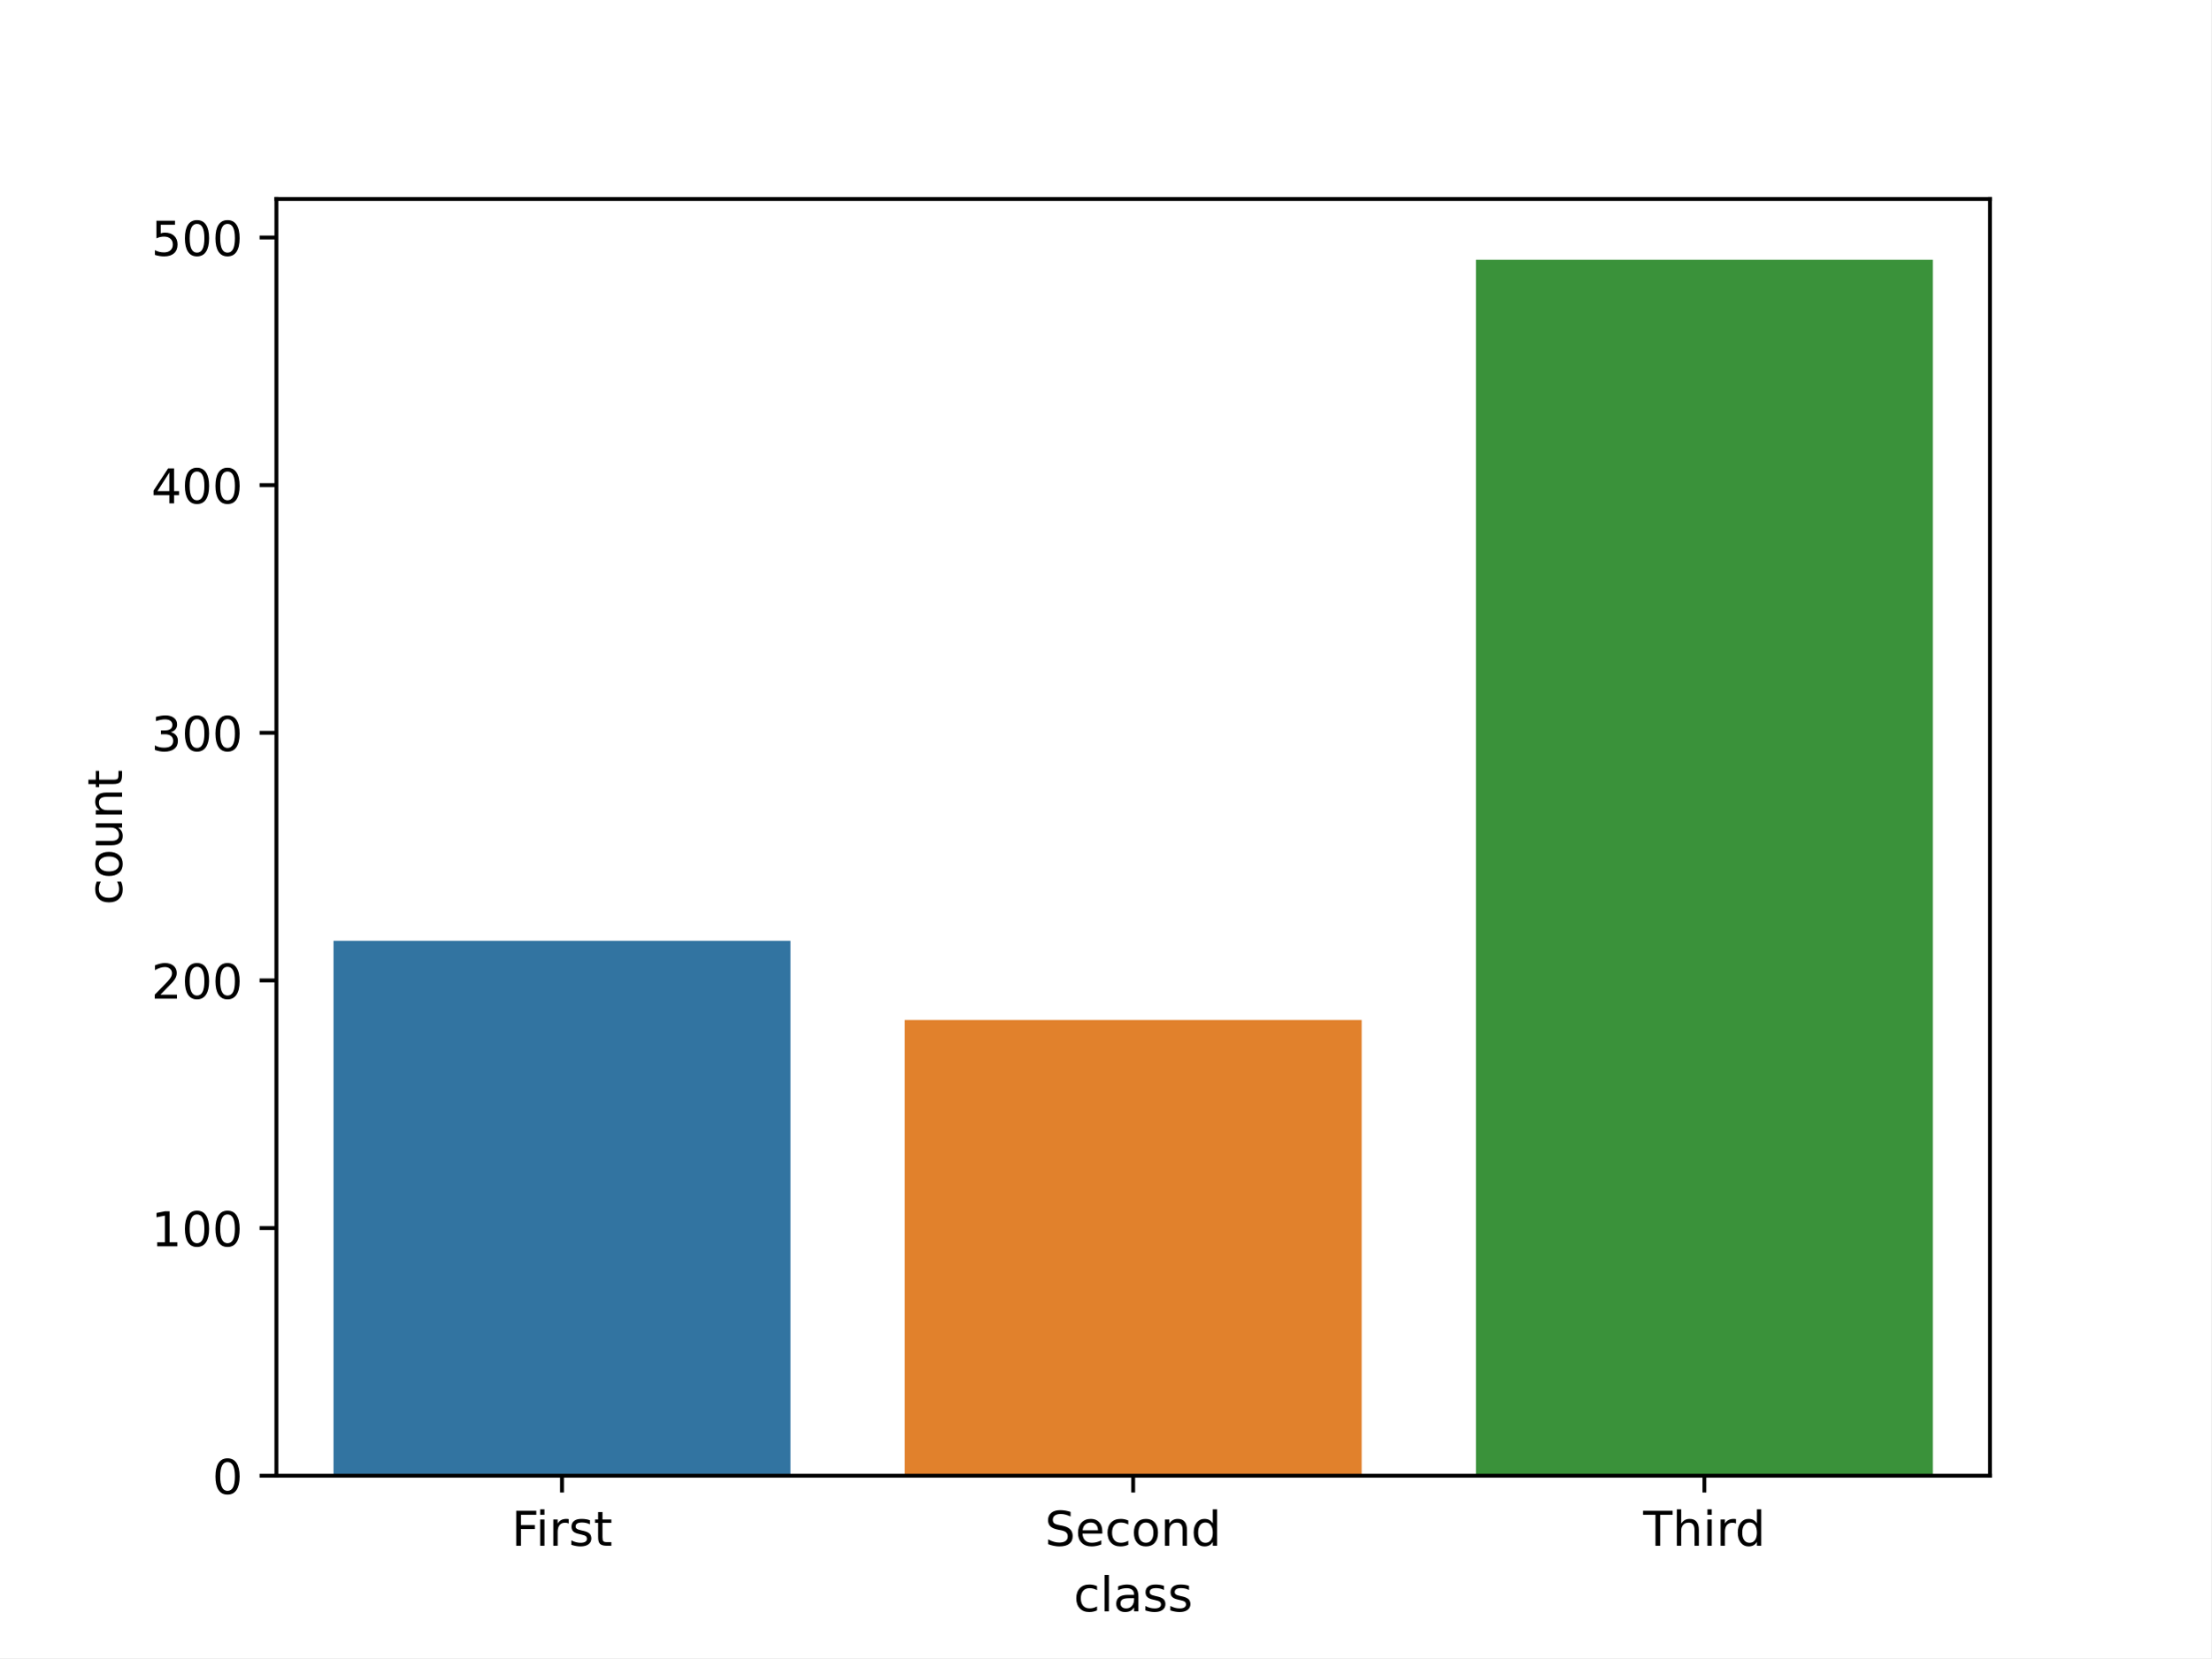
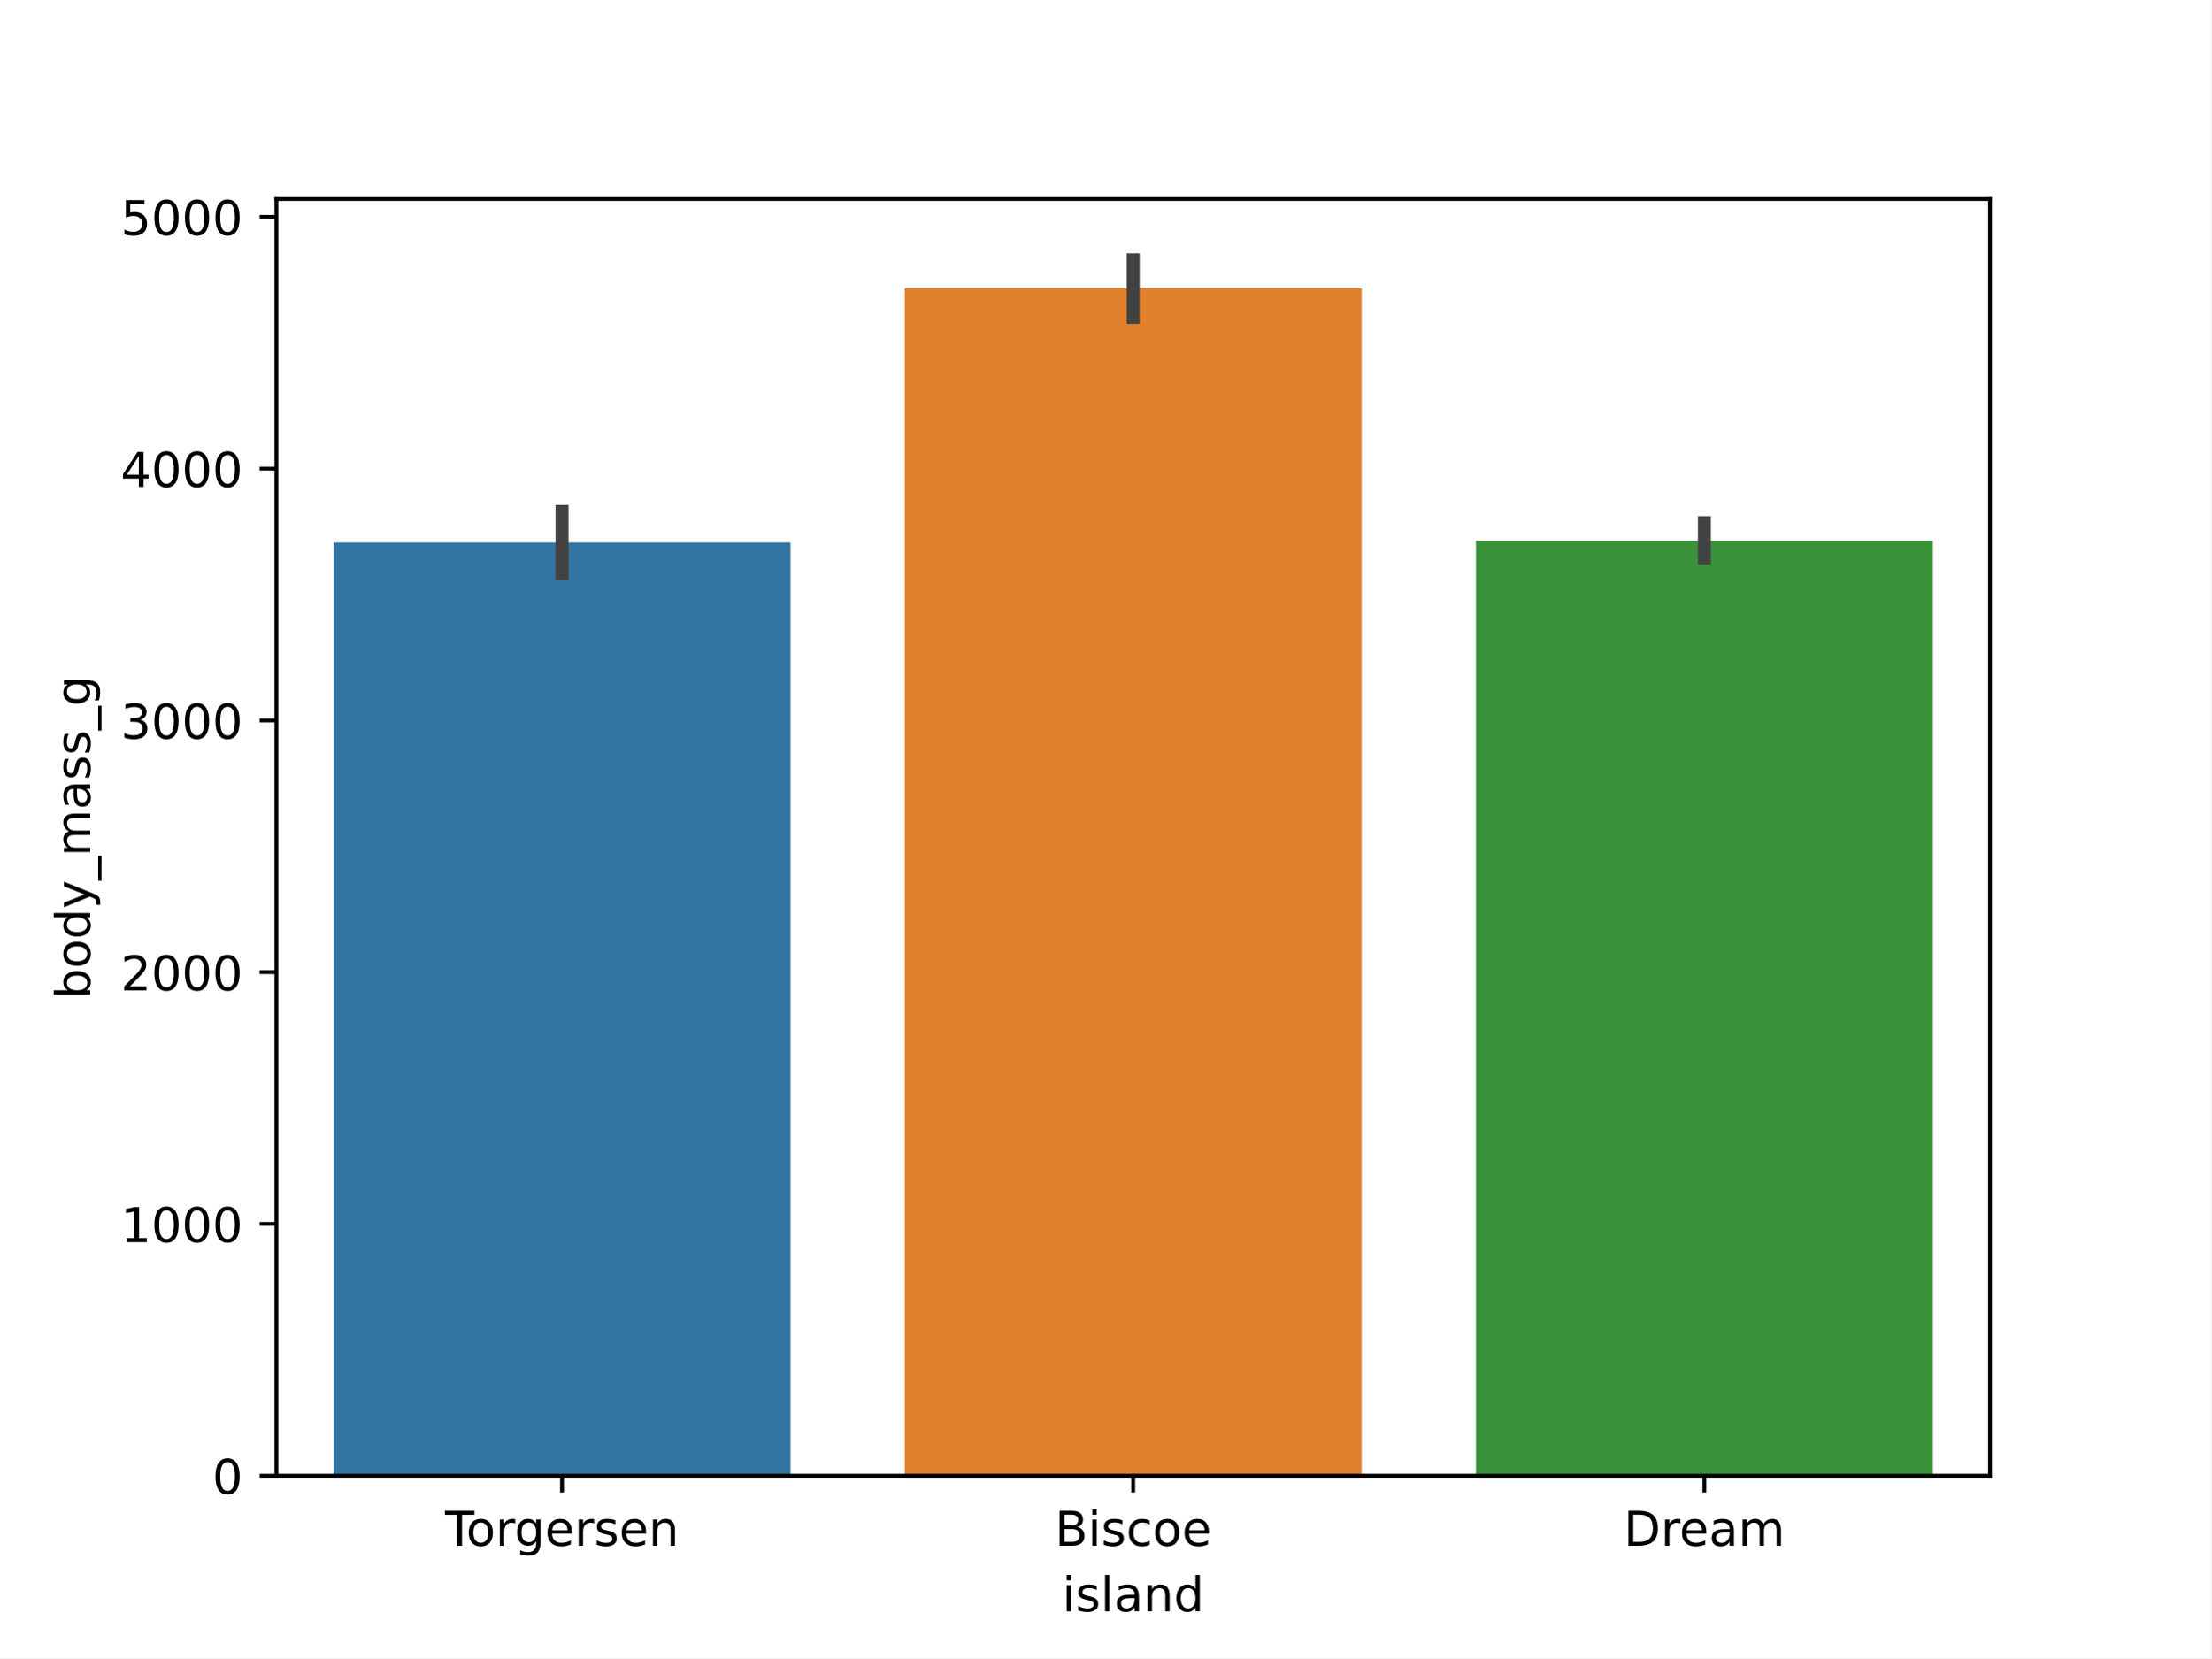
<svg xmlns="http://www.w3.org/2000/svg" xmlns:xlink="http://www.w3.org/1999/xlink" width="460.8pt" height="345.6pt" viewBox="0 0 460.8 345.6" version="1.1">
  <defs>
    <style type="text/css">*{stroke-linejoin: round; stroke-linecap: butt}</style>
  </defs>
  <g id="figure_1">
    <g id="patch_1">
      <path d="M 0 345.6  L 460.8 345.6  L 460.8 0  L 0 0  z " style="fill: #ffffff" />
    </g>
    <g id="axes_1">
      <g id="patch_2">
        <path d="M 57.6 307.584  L 414.72 307.584  L 414.72 41.472  L 57.6 41.472  z " style="fill: #ffffff" />
      </g>
      <g id="patch_3">
-         <path d="M 69.504 307.584  L 164.736 307.584  L 164.736 196.091  L 69.504 196.091  z " clip-path="url(#p5554e6c85b)" style="fill: #3274a1" />
+         <path d="M 69.504 307.584  L 164.736 307.584  L 164.736 113.079  L 69.504 113.079  z " clip-path="url(#pe97772ff94)" style="fill: #3274a1" />
      </g>
      <g id="patch_4">
-         <path d="M 188.544 307.584  L 283.776 307.584  L 283.776 212.609  L 188.544 212.609  z " clip-path="url(#p5554e6c85b)" style="fill: #e1812c" />
+         <path d="M 188.544 307.584  L 283.776 307.584  L 283.776 60.094  L 188.544 60.094  z " clip-path="url(#pe97772ff94)" style="fill: #e1812c" />
      </g>
      <g id="patch_5">
-         <path d="M 307.584 307.584  L 402.816 307.584  L 402.816 54.144  L 307.584 54.144  z " clip-path="url(#p5554e6c85b)" style="fill: #3a923a" />
+         <path d="M 307.584 307.584  L 402.816 307.584  L 402.816 112.736  L 307.584 112.736  z " clip-path="url(#pe97772ff94)" style="fill: #3a923a" />
      </g>
      <g id="matplotlib.axis_1">
        <g id="xtick_1">
          <g id="line2d_1">
            <defs>
-               <path id="me7f92ca12f" d="M 0 0  L 0 3.5  " style="stroke: #000000; stroke-width: 0.8" />
-             </defs>
-             <g>
-               <use xlink:href="#me7f92ca12f" x="117.12" y="307.584" style="stroke: #000000; stroke-width: 0.8" />
+               <path id="m92077f22a4" d="M 0 0  L 0 3.5  " style="stroke: #000000; stroke-width: 0.8" />
+             </defs>
+             <g>
+               <use xlink:href="#m92077f22a4" x="117.12" y="307.584" style="stroke: #000000; stroke-width: 0.8" />
            </g>
          </g>
          <g id="text_1">
-             <g transform="translate(106.5973 322.1824) scale(0.1 -0.1)">
-               <defs>
-                 <path id="DejaVuSans-46" d="M 628 4666  L 3309 4666  L 3309 4134  L 1259 4134  L 1259 2759  L 3109 2759  L 3109 2228  L 1259 2228  L 1259 0  L 628 0  L 628 4666  z " transform="scale(0.015625)" />
-                 <path id="DejaVuSans-69" d="M 603 3500  L 1178 3500  L 1178 0  L 603 0  L 603 3500  z M 603 4863  L 1178 4863  L 1178 4134  L 603 4134  L 603 4863  z " transform="scale(0.015625)" />
+             <g transform="translate(92.7325 322.1824) scale(0.1 -0.1)">
+               <defs>
+                 <path id="DejaVuSans-54" d="M -19 4666  L 3928 4666  L 3928 4134  L 2272 4134  L 2272 0  L 1638 0  L 1638 4134  L -19 4134  L -19 4666  z " transform="scale(0.015625)" />
+                 <path id="DejaVuSans-6f" d="M 1959 3097  Q 1497 3097 1228 2736  Q 959 2375 959 1747  Q 959 1119 1226 758  Q 1494 397 1959 397  Q 2419 397 2687 759  Q 2956 1122 2956 1747  Q 2956 2369 2687 2733  Q 2419 3097 1959 3097  z M 1959 3584  Q 2709 3584 3137 3096  Q 3566 2609 3566 1747  Q 3566 888 3137 398  Q 2709 -91 1959 -91  Q 1206 -91 779 398  Q 353 888 353 1747  Q 353 2609 779 3096  Q 1206 3584 1959 3584  z " transform="scale(0.015625)" />
                <path id="DejaVuSans-72" d="M 2631 2963  Q 2534 3019 2420 3045  Q 2306 3072 2169 3072  Q 1681 3072 1420 2755  Q 1159 2438 1159 1844  L 1159 0  L 581 0  L 581 3500  L 1159 3500  L 1159 2956  Q 1341 3275 1631 3429  Q 1922 3584 2338 3584  Q 2397 3584 2469 3576  Q 2541 3569 2628 3553  L 2631 2963  z " transform="scale(0.015625)" />
+                 <path id="DejaVuSans-67" d="M 2906 1791  Q 2906 2416 2648 2759  Q 2391 3103 1925 3103  Q 1463 3103 1205 2759  Q 947 2416 947 1791  Q 947 1169 1205 825  Q 1463 481 1925 481  Q 2391 481 2648 825  Q 2906 1169 2906 1791  z M 3481 434  Q 3481 -459 3084 -895  Q 2688 -1331 1869 -1331  Q 1566 -1331 1297 -1286  Q 1028 -1241 775 -1147  L 775 -588  Q 1028 -725 1275 -790  Q 1522 -856 1778 -856  Q 2344 -856 2625 -561  Q 2906 -266 2906 331  L 2906 616  Q 2728 306 2450 153  Q 2172 0 1784 0  Q 1141 0 747 490  Q 353 981 353 1791  Q 353 2603 747 3093  Q 1141 3584 1784 3584  Q 2172 3584 2450 3431  Q 2728 3278 2906 2969  L 2906 3500  L 3481 3500  L 3481 434  z " transform="scale(0.015625)" />
+                 <path id="DejaVuSans-65" d="M 3597 1894  L 3597 1613  L 953 1613  Q 991 1019 1311 708  Q 1631 397 2203 397  Q 2534 397 2845 478  Q 3156 559 3463 722  L 3463 178  Q 3153 47 2828 -22  Q 2503 -91 2169 -91  Q 1331 -91 842 396  Q 353 884 353 1716  Q 353 2575 817 3079  Q 1281 3584 2069 3584  Q 2775 3584 3186 3129  Q 3597 2675 3597 1894  z M 3022 2063  Q 3016 2534 2758 2815  Q 2500 3097 2075 3097  Q 1594 3097 1305 2825  Q 1016 2553 972 2059  L 3022 2063  z " transform="scale(0.015625)" />
                <path id="DejaVuSans-73" d="M 2834 3397  L 2834 2853  Q 2591 2978 2328 3040  Q 2066 3103 1784 3103  Q 1356 3103 1142 2972  Q 928 2841 928 2578  Q 928 2378 1081 2264  Q 1234 2150 1697 2047  L 1894 2003  Q 2506 1872 2764 1633  Q 3022 1394 3022 966  Q 3022 478 2636 193  Q 2250 -91 1575 -91  Q 1294 -91 989 -36  Q 684 19 347 128  L 347 722  Q 666 556 975 473  Q 1284 391 1588 391  Q 1994 391 2212 530  Q 2431 669 2431 922  Q 2431 1156 2273 1281  Q 2116 1406 1581 1522  L 1381 1569  Q 847 1681 609 1914  Q 372 2147 372 2553  Q 372 3047 722 3315  Q 1072 3584 1716 3584  Q 2034 3584 2315 3537  Q 2597 3491 2834 3397  z " transform="scale(0.015625)" />
-                 <path id="DejaVuSans-74" d="M 1172 4494  L 1172 3500  L 2356 3500  L 2356 3053  L 1172 3053  L 1172 1153  Q 1172 725 1289 603  Q 1406 481 1766 481  L 2356 481  L 2356 0  L 1766 0  Q 1100 0 847 248  Q 594 497 594 1153  L 594 3053  L 172 3053  L 172 3500  L 594 3500  L 594 4494  L 1172 4494  z " transform="scale(0.015625)" />
-               </defs>
-               <use xlink:href="#DejaVuSans-46" />
-               <use xlink:href="#DejaVuSans-69" x="50.27" />
-               <use xlink:href="#DejaVuSans-72" x="78.053" />
-               <use xlink:href="#DejaVuSans-73" x="119.166" />
-               <use xlink:href="#DejaVuSans-74" x="171.266" />
+                 <path id="DejaVuSans-6e" d="M 3513 2113  L 3513 0  L 2938 0  L 2938 2094  Q 2938 2591 2744 2837  Q 2550 3084 2163 3084  Q 1697 3084 1428 2787  Q 1159 2491 1159 1978  L 1159 0  L 581 0  L 581 3500  L 1159 3500  L 1159 2956  Q 1366 3272 1645 3428  Q 1925 3584 2291 3584  Q 2894 3584 3203 3211  Q 3513 2838 3513 2113  z " transform="scale(0.015625)" />
+               </defs>
+               <use xlink:href="#DejaVuSans-54" />
+               <use xlink:href="#DejaVuSans-6f" x="44.084" />
+               <use xlink:href="#DejaVuSans-72" x="105.266" />
+               <use xlink:href="#DejaVuSans-67" x="144.629" />
+               <use xlink:href="#DejaVuSans-65" x="208.105" />
+               <use xlink:href="#DejaVuSans-72" x="269.629" />
+               <use xlink:href="#DejaVuSans-73" x="310.742" />
+               <use xlink:href="#DejaVuSans-65" x="362.842" />
+               <use xlink:href="#DejaVuSans-6e" x="424.365" />
            </g>
          </g>
        </g>
        <g id="xtick_2">
          <g id="line2d_2">
            <g>
-               <use xlink:href="#me7f92ca12f" x="236.16" y="307.584" style="stroke: #000000; stroke-width: 0.8" />
+               <use xlink:href="#m92077f22a4" x="236.16" y="307.584" style="stroke: #000000; stroke-width: 0.8" />
            </g>
          </g>
          <g id="text_2">
-             <g transform="translate(217.7577 322.1824) scale(0.1 -0.1)">
-               <defs>
-                 <path id="DejaVuSans-53" d="M 3425 4513  L 3425 3897  Q 3066 4069 2747 4153  Q 2428 4238 2131 4238  Q 1616 4238 1336 4038  Q 1056 3838 1056 3469  Q 1056 3159 1242 3001  Q 1428 2844 1947 2747  L 2328 2669  Q 3034 2534 3370 2195  Q 3706 1856 3706 1288  Q 3706 609 3251 259  Q 2797 -91 1919 -91  Q 1588 -91 1214 -16  Q 841 59 441 206  L 441 856  Q 825 641 1194 531  Q 1563 422 1919 422  Q 2459 422 2753 634  Q 3047 847 3047 1241  Q 3047 1584 2836 1778  Q 2625 1972 2144 2069  L 1759 2144  Q 1053 2284 737 2584  Q 422 2884 422 3419  Q 422 4038 858 4394  Q 1294 4750 2059 4750  Q 2388 4750 2728 4690  Q 3069 4631 3425 4513  z " transform="scale(0.015625)" />
-                 <path id="DejaVuSans-65" d="M 3597 1894  L 3597 1613  L 953 1613  Q 991 1019 1311 708  Q 1631 397 2203 397  Q 2534 397 2845 478  Q 3156 559 3463 722  L 3463 178  Q 3153 47 2828 -22  Q 2503 -91 2169 -91  Q 1331 -91 842 396  Q 353 884 353 1716  Q 353 2575 817 3079  Q 1281 3584 2069 3584  Q 2775 3584 3186 3129  Q 3597 2675 3597 1894  z M 3022 2063  Q 3016 2534 2758 2815  Q 2500 3097 2075 3097  Q 1594 3097 1305 2825  Q 1016 2553 972 2059  L 3022 2063  z " transform="scale(0.015625)" />
+             <g transform="translate(219.8506 322.1824) scale(0.1 -0.1)">
+               <defs>
+                 <path id="DejaVuSans-42" d="M 1259 2228  L 1259 519  L 2272 519  Q 2781 519 3026 730  Q 3272 941 3272 1375  Q 3272 1813 3026 2020  Q 2781 2228 2272 2228  L 1259 2228  z M 1259 4147  L 1259 2741  L 2194 2741  Q 2656 2741 2882 2914  Q 3109 3088 3109 3444  Q 3109 3797 2882 3972  Q 2656 4147 2194 4147  L 1259 4147  z M 628 4666  L 2241 4666  Q 2963 4666 3353 4366  Q 3744 4066 3744 3513  Q 3744 3084 3544 2831  Q 3344 2578 2956 2516  Q 3422 2416 3680 2098  Q 3938 1781 3938 1306  Q 3938 681 3513 340  Q 3088 0 2303 0  L 628 0  L 628 4666  z " transform="scale(0.015625)" />
+                 <path id="DejaVuSans-69" d="M 603 3500  L 1178 3500  L 1178 0  L 603 0  L 603 3500  z M 603 4863  L 1178 4863  L 1178 4134  L 603 4134  L 603 4863  z " transform="scale(0.015625)" />
                <path id="DejaVuSans-63" d="M 3122 3366  L 3122 2828  Q 2878 2963 2633 3030  Q 2388 3097 2138 3097  Q 1578 3097 1268 2742  Q 959 2388 959 1747  Q 959 1106 1268 751  Q 1578 397 2138 397  Q 2388 397 2633 464  Q 2878 531 3122 666  L 3122 134  Q 2881 22 2623 -34  Q 2366 -91 2075 -91  Q 1284 -91 818 406  Q 353 903 353 1747  Q 353 2603 823 3093  Q 1294 3584 2113 3584  Q 2378 3584 2631 3529  Q 2884 3475 3122 3366  z " transform="scale(0.015625)" />
-                 <path id="DejaVuSans-6f" d="M 1959 3097  Q 1497 3097 1228 2736  Q 959 2375 959 1747  Q 959 1119 1226 758  Q 1494 397 1959 397  Q 2419 397 2687 759  Q 2956 1122 2956 1747  Q 2956 2369 2687 2733  Q 2419 3097 1959 3097  z M 1959 3584  Q 2709 3584 3137 3096  Q 3566 2609 3566 1747  Q 3566 888 3137 398  Q 2709 -91 1959 -91  Q 1206 -91 779 398  Q 353 888 353 1747  Q 353 2609 779 3096  Q 1206 3584 1959 3584  z " transform="scale(0.015625)" />
-                 <path id="DejaVuSans-6e" d="M 3513 2113  L 3513 0  L 2938 0  L 2938 2094  Q 2938 2591 2744 2837  Q 2550 3084 2163 3084  Q 1697 3084 1428 2787  Q 1159 2491 1159 1978  L 1159 0  L 581 0  L 581 3500  L 1159 3500  L 1159 2956  Q 1366 3272 1645 3428  Q 1925 3584 2291 3584  Q 2894 3584 3203 3211  Q 3513 2838 3513 2113  z " transform="scale(0.015625)" />
-                 <path id="DejaVuSans-64" d="M 2906 2969  L 2906 4863  L 3481 4863  L 3481 0  L 2906 0  L 2906 525  Q 2725 213 2448 61  Q 2172 -91 1784 -91  Q 1150 -91 751 415  Q 353 922 353 1747  Q 353 2572 751 3078  Q 1150 3584 1784 3584  Q 2172 3584 2448 3432  Q 2725 3281 2906 2969  z M 947 1747  Q 947 1113 1208 752  Q 1469 391 1925 391  Q 2381 391 2643 752  Q 2906 1113 2906 1747  Q 2906 2381 2643 2742  Q 2381 3103 1925 3103  Q 1469 3103 1208 2742  Q 947 2381 947 1747  z " transform="scale(0.015625)" />
-               </defs>
-               <use xlink:href="#DejaVuSans-53" />
-               <use xlink:href="#DejaVuSans-65" x="63.477" />
-               <use xlink:href="#DejaVuSans-63" x="125" />
-               <use xlink:href="#DejaVuSans-6f" x="179.98" />
-               <use xlink:href="#DejaVuSans-6e" x="241.162" />
-               <use xlink:href="#DejaVuSans-64" x="304.541" />
+               </defs>
+               <use xlink:href="#DejaVuSans-42" />
+               <use xlink:href="#DejaVuSans-69" x="68.604" />
+               <use xlink:href="#DejaVuSans-73" x="96.387" />
+               <use xlink:href="#DejaVuSans-63" x="148.486" />
+               <use xlink:href="#DejaVuSans-6f" x="203.467" />
+               <use xlink:href="#DejaVuSans-65" x="264.648" />
            </g>
          </g>
        </g>
        <g id="xtick_3">
          <g id="line2d_3">
            <g>
-               <use xlink:href="#me7f92ca12f" x="355.2" y="307.584" style="stroke: #000000; stroke-width: 0.8" />
+               <use xlink:href="#m92077f22a4" x="355.2" y="307.584" style="stroke: #000000; stroke-width: 0.8" />
            </g>
          </g>
          <g id="text_3">
-             <g transform="translate(342.4461 322.1824) scale(0.1 -0.1)">
-               <defs>
-                 <path id="DejaVuSans-54" d="M -19 4666  L 3928 4666  L 3928 4134  L 2272 4134  L 2272 0  L 1638 0  L 1638 4134  L -19 4134  L -19 4666  z " transform="scale(0.015625)" />
-                 <path id="DejaVuSans-68" d="M 3513 2113  L 3513 0  L 2938 0  L 2938 2094  Q 2938 2591 2744 2837  Q 2550 3084 2163 3084  Q 1697 3084 1428 2787  Q 1159 2491 1159 1978  L 1159 0  L 581 0  L 581 4863  L 1159 4863  L 1159 2956  Q 1366 3272 1645 3428  Q 1925 3584 2291 3584  Q 2894 3584 3203 3211  Q 3513 2838 3513 2113  z " transform="scale(0.015625)" />
-               </defs>
-               <use xlink:href="#DejaVuSans-54" />
-               <use xlink:href="#DejaVuSans-68" x="61.084" />
-               <use xlink:href="#DejaVuSans-69" x="124.463" />
-               <use xlink:href="#DejaVuSans-72" x="152.246" />
-               <use xlink:href="#DejaVuSans-64" x="191.609" />
+             <g transform="translate(338.3961 322.1824) scale(0.1 -0.1)">
+               <defs>
+                 <path id="DejaVuSans-44" d="M 1259 4147  L 1259 519  L 2022 519  Q 2988 519 3436 956  Q 3884 1394 3884 2338  Q 3884 3275 3436 3711  Q 2988 4147 2022 4147  L 1259 4147  z M 628 4666  L 1925 4666  Q 3281 4666 3915 4102  Q 4550 3538 4550 2338  Q 4550 1131 3912 565  Q 3275 0 1925 0  L 628 0  L 628 4666  z " transform="scale(0.015625)" />
+                 <path id="DejaVuSans-61" d="M 2194 1759  Q 1497 1759 1228 1600  Q 959 1441 959 1056  Q 959 750 1161 570  Q 1363 391 1709 391  Q 2188 391 2477 730  Q 2766 1069 2766 1631  L 2766 1759  L 2194 1759  z M 3341 1997  L 3341 0  L 2766 0  L 2766 531  Q 2569 213 2275 61  Q 1981 -91 1556 -91  Q 1019 -91 701 211  Q 384 513 384 1019  Q 384 1609 779 1909  Q 1175 2209 1959 2209  L 2766 2209  L 2766 2266  Q 2766 2663 2505 2880  Q 2244 3097 1772 3097  Q 1472 3097 1187 3025  Q 903 2953 641 2809  L 641 3341  Q 956 3463 1253 3523  Q 1550 3584 1831 3584  Q 2591 3584 2966 3190  Q 3341 2797 3341 1997  z " transform="scale(0.015625)" />
+                 <path id="DejaVuSans-6d" d="M 3328 2828  Q 3544 3216 3844 3400  Q 4144 3584 4550 3584  Q 5097 3584 5394 3201  Q 5691 2819 5691 2113  L 5691 0  L 5113 0  L 5113 2094  Q 5113 2597 4934 2840  Q 4756 3084 4391 3084  Q 3944 3084 3684 2787  Q 3425 2491 3425 1978  L 3425 0  L 2847 0  L 2847 2094  Q 2847 2600 2669 2842  Q 2491 3084 2119 3084  Q 1678 3084 1418 2786  Q 1159 2488 1159 1978  L 1159 0  L 581 0  L 581 3500  L 1159 3500  L 1159 2956  Q 1356 3278 1631 3431  Q 1906 3584 2284 3584  Q 2666 3584 2933 3390  Q 3200 3197 3328 2828  z " transform="scale(0.015625)" />
+               </defs>
+               <use xlink:href="#DejaVuSans-44" />
+               <use xlink:href="#DejaVuSans-72" x="77.002" />
+               <use xlink:href="#DejaVuSans-65" x="115.865" />
+               <use xlink:href="#DejaVuSans-61" x="177.389" />
+               <use xlink:href="#DejaVuSans-6d" x="238.668" />
            </g>
          </g>
        </g>
        <g id="text_4">
-           <g transform="translate(223.7483 335.8606) scale(0.1 -0.1)">
+           <g transform="translate(221.3702 335.8606) scale(0.1 -0.1)">
            <defs>
              <path id="DejaVuSans-6c" d="M 603 4863  L 1178 4863  L 1178 0  L 603 0  L 603 4863  z " transform="scale(0.015625)" />
-               <path id="DejaVuSans-61" d="M 2194 1759  Q 1497 1759 1228 1600  Q 959 1441 959 1056  Q 959 750 1161 570  Q 1363 391 1709 391  Q 2188 391 2477 730  Q 2766 1069 2766 1631  L 2766 1759  L 2194 1759  z M 3341 1997  L 3341 0  L 2766 0  L 2766 531  Q 2569 213 2275 61  Q 1981 -91 1556 -91  Q 1019 -91 701 211  Q 384 513 384 1019  Q 384 1609 779 1909  Q 1175 2209 1959 2209  L 2766 2209  L 2766 2266  Q 2766 2663 2505 2880  Q 2244 3097 1772 3097  Q 1472 3097 1187 3025  Q 903 2953 641 2809  L 641 3341  Q 956 3463 1253 3523  Q 1550 3584 1831 3584  Q 2591 3584 2966 3190  Q 3341 2797 3341 1997  z " transform="scale(0.015625)" />
-             </defs>
-             <use xlink:href="#DejaVuSans-63" />
-             <use xlink:href="#DejaVuSans-6c" x="54.98" />
-             <use xlink:href="#DejaVuSans-61" x="82.764" />
-             <use xlink:href="#DejaVuSans-73" x="144.043" />
-             <use xlink:href="#DejaVuSans-73" x="196.143" />
+               <path id="DejaVuSans-64" d="M 2906 2969  L 2906 4863  L 3481 4863  L 3481 0  L 2906 0  L 2906 525  Q 2725 213 2448 61  Q 2172 -91 1784 -91  Q 1150 -91 751 415  Q 353 922 353 1747  Q 353 2572 751 3078  Q 1150 3584 1784 3584  Q 2172 3584 2448 3432  Q 2725 3281 2906 2969  z M 947 1747  Q 947 1113 1208 752  Q 1469 391 1925 391  Q 2381 391 2643 752  Q 2906 1113 2906 1747  Q 2906 2381 2643 2742  Q 2381 3103 1925 3103  Q 1469 3103 1208 2742  Q 947 2381 947 1747  z " transform="scale(0.015625)" />
+             </defs>
+             <use xlink:href="#DejaVuSans-69" />
+             <use xlink:href="#DejaVuSans-73" x="27.783" />
+             <use xlink:href="#DejaVuSans-6c" x="79.883" />
+             <use xlink:href="#DejaVuSans-61" x="107.666" />
+             <use xlink:href="#DejaVuSans-6e" x="168.945" />
+             <use xlink:href="#DejaVuSans-64" x="232.324" />
          </g>
        </g>
      </g>
      <g id="matplotlib.axis_2">
        <g id="ytick_1">
          <g id="line2d_4">
            <defs>
-               <path id="md4fc9cece4" d="M 0 0  L -3.5 0  " style="stroke: #000000; stroke-width: 0.8" />
-             </defs>
-             <g>
-               <use xlink:href="#md4fc9cece4" x="57.6" y="307.584" style="stroke: #000000; stroke-width: 0.8" />
+               <path id="md562659a92" d="M 0 0  L -3.5 0  " style="stroke: #000000; stroke-width: 0.8" />
+             </defs>
+             <g>
+               <use xlink:href="#md562659a92" x="57.6" y="307.584" style="stroke: #000000; stroke-width: 0.8" />
            </g>
          </g>
          <g id="text_5">
            <g transform="translate(44.2375 311.3832) scale(0.1 -0.1)">
              <defs>
                <path id="DejaVuSans-30" d="M 2034 4250  Q 1547 4250 1301 3770  Q 1056 3291 1056 2328  Q 1056 1369 1301 889  Q 1547 409 2034 409  Q 2525 409 2770 889  Q 3016 1369 3016 2328  Q 3016 3291 2770 3770  Q 2525 4250 2034 4250  z M 2034 4750  Q 2819 4750 3233 4129  Q 3647 3509 3647 2328  Q 3647 1150 3233 529  Q 2819 -91 2034 -91  Q 1250 -91 836 529  Q 422 1150 422 2328  Q 422 3509 836 4129  Q 1250 4750 2034 4750  z " transform="scale(0.015625)" />
              </defs>
              <use xlink:href="#DejaVuSans-30" />
            </g>
          </g>
        </g>
        <g id="ytick_2">
          <g id="line2d_5">
            <g>
-               <use xlink:href="#md4fc9cece4" x="57.6" y="255.967" style="stroke: #000000; stroke-width: 0.8" />
+               <use xlink:href="#md562659a92" x="57.6" y="255.105" style="stroke: #000000; stroke-width: 0.8" />
            </g>
          </g>
          <g id="text_6">
-             <g transform="translate(31.5125 259.7661) scale(0.1 -0.1)">
+             <g transform="translate(25.15 258.9047) scale(0.1 -0.1)">
              <defs>
                <path id="DejaVuSans-31" d="M 794 531  L 1825 531  L 1825 4091  L 703 3866  L 703 4441  L 1819 4666  L 2450 4666  L 2450 531  L 3481 531  L 3481 0  L 794 0  L 794 531  z " transform="scale(0.015625)" />
              </defs>
              <use xlink:href="#DejaVuSans-31" />
              <use xlink:href="#DejaVuSans-30" x="63.623" />
              <use xlink:href="#DejaVuSans-30" x="127.246" />
+               <use xlink:href="#DejaVuSans-30" x="190.869" />
            </g>
          </g>
        </g>
        <g id="ytick_3">
          <g id="line2d_6">
            <g>
-               <use xlink:href="#md4fc9cece4" x="57.6" y="204.35" style="stroke: #000000; stroke-width: 0.8" />
+               <use xlink:href="#md562659a92" x="57.6" y="202.627" style="stroke: #000000; stroke-width: 0.8" />
            </g>
          </g>
          <g id="text_7">
-             <g transform="translate(31.5125 208.149) scale(0.1 -0.1)">
+             <g transform="translate(25.15 206.4261) scale(0.1 -0.1)">
              <defs>
                <path id="DejaVuSans-32" d="M 1228 531  L 3431 531  L 3431 0  L 469 0  L 469 531  Q 828 903 1448 1529  Q 2069 2156 2228 2338  Q 2531 2678 2651 2914  Q 2772 3150 2772 3378  Q 2772 3750 2511 3984  Q 2250 4219 1831 4219  Q 1534 4219 1204 4116  Q 875 4013 500 3803  L 500 4441  Q 881 4594 1212 4672  Q 1544 4750 1819 4750  Q 2544 4750 2975 4387  Q 3406 4025 3406 3419  Q 3406 3131 3298 2873  Q 3191 2616 2906 2266  Q 2828 2175 2409 1742  Q 1991 1309 1228 531  z " transform="scale(0.015625)" />
              </defs>
              <use xlink:href="#DejaVuSans-32" />
              <use xlink:href="#DejaVuSans-30" x="63.623" />
              <use xlink:href="#DejaVuSans-30" x="127.246" />
+               <use xlink:href="#DejaVuSans-30" x="190.869" />
            </g>
          </g>
        </g>
        <g id="ytick_4">
          <g id="line2d_7">
            <g>
-               <use xlink:href="#md4fc9cece4" x="57.6" y="152.733" style="stroke: #000000; stroke-width: 0.8" />
+               <use xlink:href="#md562659a92" x="57.6" y="150.148" style="stroke: #000000; stroke-width: 0.8" />
            </g>
          </g>
          <g id="text_8">
-             <g transform="translate(31.5125 156.5319) scale(0.1 -0.1)">
+             <g transform="translate(25.15 153.9475) scale(0.1 -0.1)">
              <defs>
                <path id="DejaVuSans-33" d="M 2597 2516  Q 3050 2419 3304 2112  Q 3559 1806 3559 1356  Q 3559 666 3084 287  Q 2609 -91 1734 -91  Q 1441 -91 1130 -33  Q 819 25 488 141  L 488 750  Q 750 597 1062 519  Q 1375 441 1716 441  Q 2309 441 2620 675  Q 2931 909 2931 1356  Q 2931 1769 2642 2001  Q 2353 2234 1838 2234  L 1294 2234  L 1294 2753  L 1863 2753  Q 2328 2753 2575 2939  Q 2822 3125 2822 3475  Q 2822 3834 2567 4026  Q 2313 4219 1838 4219  Q 1578 4219 1281 4162  Q 984 4106 628 3988  L 628 4550  Q 988 4650 1302 4700  Q 1616 4750 1894 4750  Q 2613 4750 3031 4423  Q 3450 4097 3450 3541  Q 3450 3153 3228 2886  Q 3006 2619 2597 2516  z " transform="scale(0.015625)" />
              </defs>
              <use xlink:href="#DejaVuSans-33" />
              <use xlink:href="#DejaVuSans-30" x="63.623" />
              <use xlink:href="#DejaVuSans-30" x="127.246" />
+               <use xlink:href="#DejaVuSans-30" x="190.869" />
            </g>
          </g>
        </g>
        <g id="ytick_5">
          <g id="line2d_8">
            <g>
-               <use xlink:href="#md4fc9cece4" x="57.6" y="101.116" style="stroke: #000000; stroke-width: 0.8" />
+               <use xlink:href="#md562659a92" x="57.6" y="97.67" style="stroke: #000000; stroke-width: 0.8" />
            </g>
          </g>
          <g id="text_9">
-             <g transform="translate(31.5125 104.9148) scale(0.1 -0.1)">
+             <g transform="translate(25.15 101.469) scale(0.1 -0.1)">
              <defs>
                <path id="DejaVuSans-34" d="M 2419 4116  L 825 1625  L 2419 1625  L 2419 4116  z M 2253 4666  L 3047 4666  L 3047 1625  L 3713 1625  L 3713 1100  L 3047 1100  L 3047 0  L 2419 0  L 2419 1100  L 313 1100  L 313 1709  L 2253 4666  z " transform="scale(0.015625)" />
              </defs>
              <use xlink:href="#DejaVuSans-34" />
              <use xlink:href="#DejaVuSans-30" x="63.623" />
              <use xlink:href="#DejaVuSans-30" x="127.246" />
+               <use xlink:href="#DejaVuSans-30" x="190.869" />
            </g>
          </g>
        </g>
        <g id="ytick_6">
          <g id="line2d_9">
            <g>
-               <use xlink:href="#md4fc9cece4" x="57.6" y="49.498" style="stroke: #000000; stroke-width: 0.8" />
+               <use xlink:href="#md562659a92" x="57.6" y="45.191" style="stroke: #000000; stroke-width: 0.8" />
            </g>
          </g>
          <g id="text_10">
-             <g transform="translate(31.5125 53.29768) scale(0.1 -0.1)">
+             <g transform="translate(25.15 48.99039) scale(0.1 -0.1)">
              <defs>
                <path id="DejaVuSans-35" d="M 691 4666  L 3169 4666  L 3169 4134  L 1269 4134  L 1269 2991  Q 1406 3038 1543 3061  Q 1681 3084 1819 3084  Q 2600 3084 3056 2656  Q 3513 2228 3513 1497  Q 3513 744 3044 326  Q 2575 -91 1722 -91  Q 1428 -91 1123 -41  Q 819 9 494 109  L 494 744  Q 775 591 1075 516  Q 1375 441 1709 441  Q 2250 441 2565 725  Q 2881 1009 2881 1497  Q 2881 1984 2565 2268  Q 2250 2553 1709 2553  Q 1456 2553 1204 2497  Q 953 2441 691 2322  L 691 4666  z " transform="scale(0.015625)" />
              </defs>
              <use xlink:href="#DejaVuSans-35" />
              <use xlink:href="#DejaVuSans-30" x="63.623" />
              <use xlink:href="#DejaVuSans-30" x="127.246" />
+               <use xlink:href="#DejaVuSans-30" x="190.869" />
            </g>
          </g>
        </g>
        <g id="text_11">
-           <g transform="translate(25.43281 188.6343) rotate(-90) scale(0.1 -0.1)">
-             <defs>
-               <path id="DejaVuSans-75" d="M 544 1381  L 544 3500  L 1119 3500  L 1119 1403  Q 1119 906 1312 657  Q 1506 409 1894 409  Q 2359 409 2629 706  Q 2900 1003 2900 1516  L 2900 3500  L 3475 3500  L 3475 0  L 2900 0  L 2900 538  Q 2691 219 2414 64  Q 2138 -91 1772 -91  Q 1169 -91 856 284  Q 544 659 544 1381  z M 1991 3584  L 1991 3584  z " transform="scale(0.015625)" />
-             </defs>
-             <use xlink:href="#DejaVuSans-63" />
-             <use xlink:href="#DejaVuSans-6f" x="54.98" />
-             <use xlink:href="#DejaVuSans-75" x="116.162" />
-             <use xlink:href="#DejaVuSans-6e" x="179.541" />
-             <use xlink:href="#DejaVuSans-74" x="242.92" />
-           </g>
-         </g>
+           <g transform="translate(18.79219 208.2132) rotate(-90) scale(0.1 -0.1)">
+             <defs>
+               <path id="DejaVuSans-62" d="M 3116 1747  Q 3116 2381 2855 2742  Q 2594 3103 2138 3103  Q 1681 3103 1420 2742  Q 1159 2381 1159 1747  Q 1159 1113 1420 752  Q 1681 391 2138 391  Q 2594 391 2855 752  Q 3116 1113 3116 1747  z M 1159 2969  Q 1341 3281 1617 3432  Q 1894 3584 2278 3584  Q 2916 3584 3314 3078  Q 3713 2572 3713 1747  Q 3713 922 3314 415  Q 2916 -91 2278 -91  Q 1894 -91 1617 61  Q 1341 213 1159 525  L 1159 0  L 581 0  L 581 4863  L 1159 4863  L 1159 2969  z " transform="scale(0.015625)" />
+               <path id="DejaVuSans-79" d="M 2059 -325  Q 1816 -950 1584 -1140  Q 1353 -1331 966 -1331  L 506 -1331  L 506 -850  L 844 -850  Q 1081 -850 1212 -737  Q 1344 -625 1503 -206  L 1606 56  L 191 3500  L 800 3500  L 1894 763  L 2988 3500  L 3597 3500  L 2059 -325  z " transform="scale(0.015625)" />
+               <path id="DejaVuSans-5f" d="M 3263 -1063  L 3263 -1509  L -63 -1509  L -63 -1063  L 3263 -1063  z " transform="scale(0.015625)" />
+             </defs>
+             <use xlink:href="#DejaVuSans-62" />
+             <use xlink:href="#DejaVuSans-6f" x="63.477" />
+             <use xlink:href="#DejaVuSans-64" x="124.658" />
+             <use xlink:href="#DejaVuSans-79" x="188.135" />
+             <use xlink:href="#DejaVuSans-5f" x="247.314" />
+             <use xlink:href="#DejaVuSans-6d" x="297.314" />
+             <use xlink:href="#DejaVuSans-61" x="394.727" />
+             <use xlink:href="#DejaVuSans-73" x="456.006" />
+             <use xlink:href="#DejaVuSans-73" x="508.105" />
+             <use xlink:href="#DejaVuSans-5f" x="560.205" />
+             <use xlink:href="#DejaVuSans-67" x="610.205" />
+           </g>
+         </g>
+       </g>
+       <g id="line2d_10">
+         <path d="M 117.12 119.589  L 117.12 106.6  " clip-path="url(#pe97772ff94)" style="fill: none; stroke: #424242; stroke-width: 2.7; stroke-linecap: square" />
+       </g>
+       <g id="line2d_11">
+         <path d="M 236.16 66.153  L 236.16 54.144  " clip-path="url(#pe97772ff94)" style="fill: none; stroke: #424242; stroke-width: 2.7; stroke-linecap: square" />
+       </g>
+       <g id="line2d_12">
+         <path d="M 355.2 116.282  L 355.2 108.936  " clip-path="url(#pe97772ff94)" style="fill: none; stroke: #424242; stroke-width: 2.7; stroke-linecap: square" />
      </g>
      <g id="patch_6">
        <path d="M 57.6 307.584  L 57.6 41.472  " style="fill: none; stroke: #000000; stroke-width: 0.8; stroke-linejoin: miter; stroke-linecap: square" />
      </g>
      <g id="patch_7">
        <path d="M 414.72 307.584  L 414.72 41.472  " style="fill: none; stroke: #000000; stroke-width: 0.8; stroke-linejoin: miter; stroke-linecap: square" />
      </g>
      <g id="patch_8">
        <path d="M 57.6 307.584  L 414.72 307.584  " style="fill: none; stroke: #000000; stroke-width: 0.8; stroke-linejoin: miter; stroke-linecap: square" />
      </g>
      <g id="patch_9">
        <path d="M 57.6 41.472  L 414.72 41.472  " style="fill: none; stroke: #000000; stroke-width: 0.8; stroke-linejoin: miter; stroke-linecap: square" />
      </g>
    </g>
  </g>
  <defs>
-     <clipPath id="p5554e6c85b">
+     <clipPath id="pe97772ff94">
      <rect x="57.6" y="41.472" width="357.12" height="266.112" />
    </clipPath>
  </defs>
</svg>
